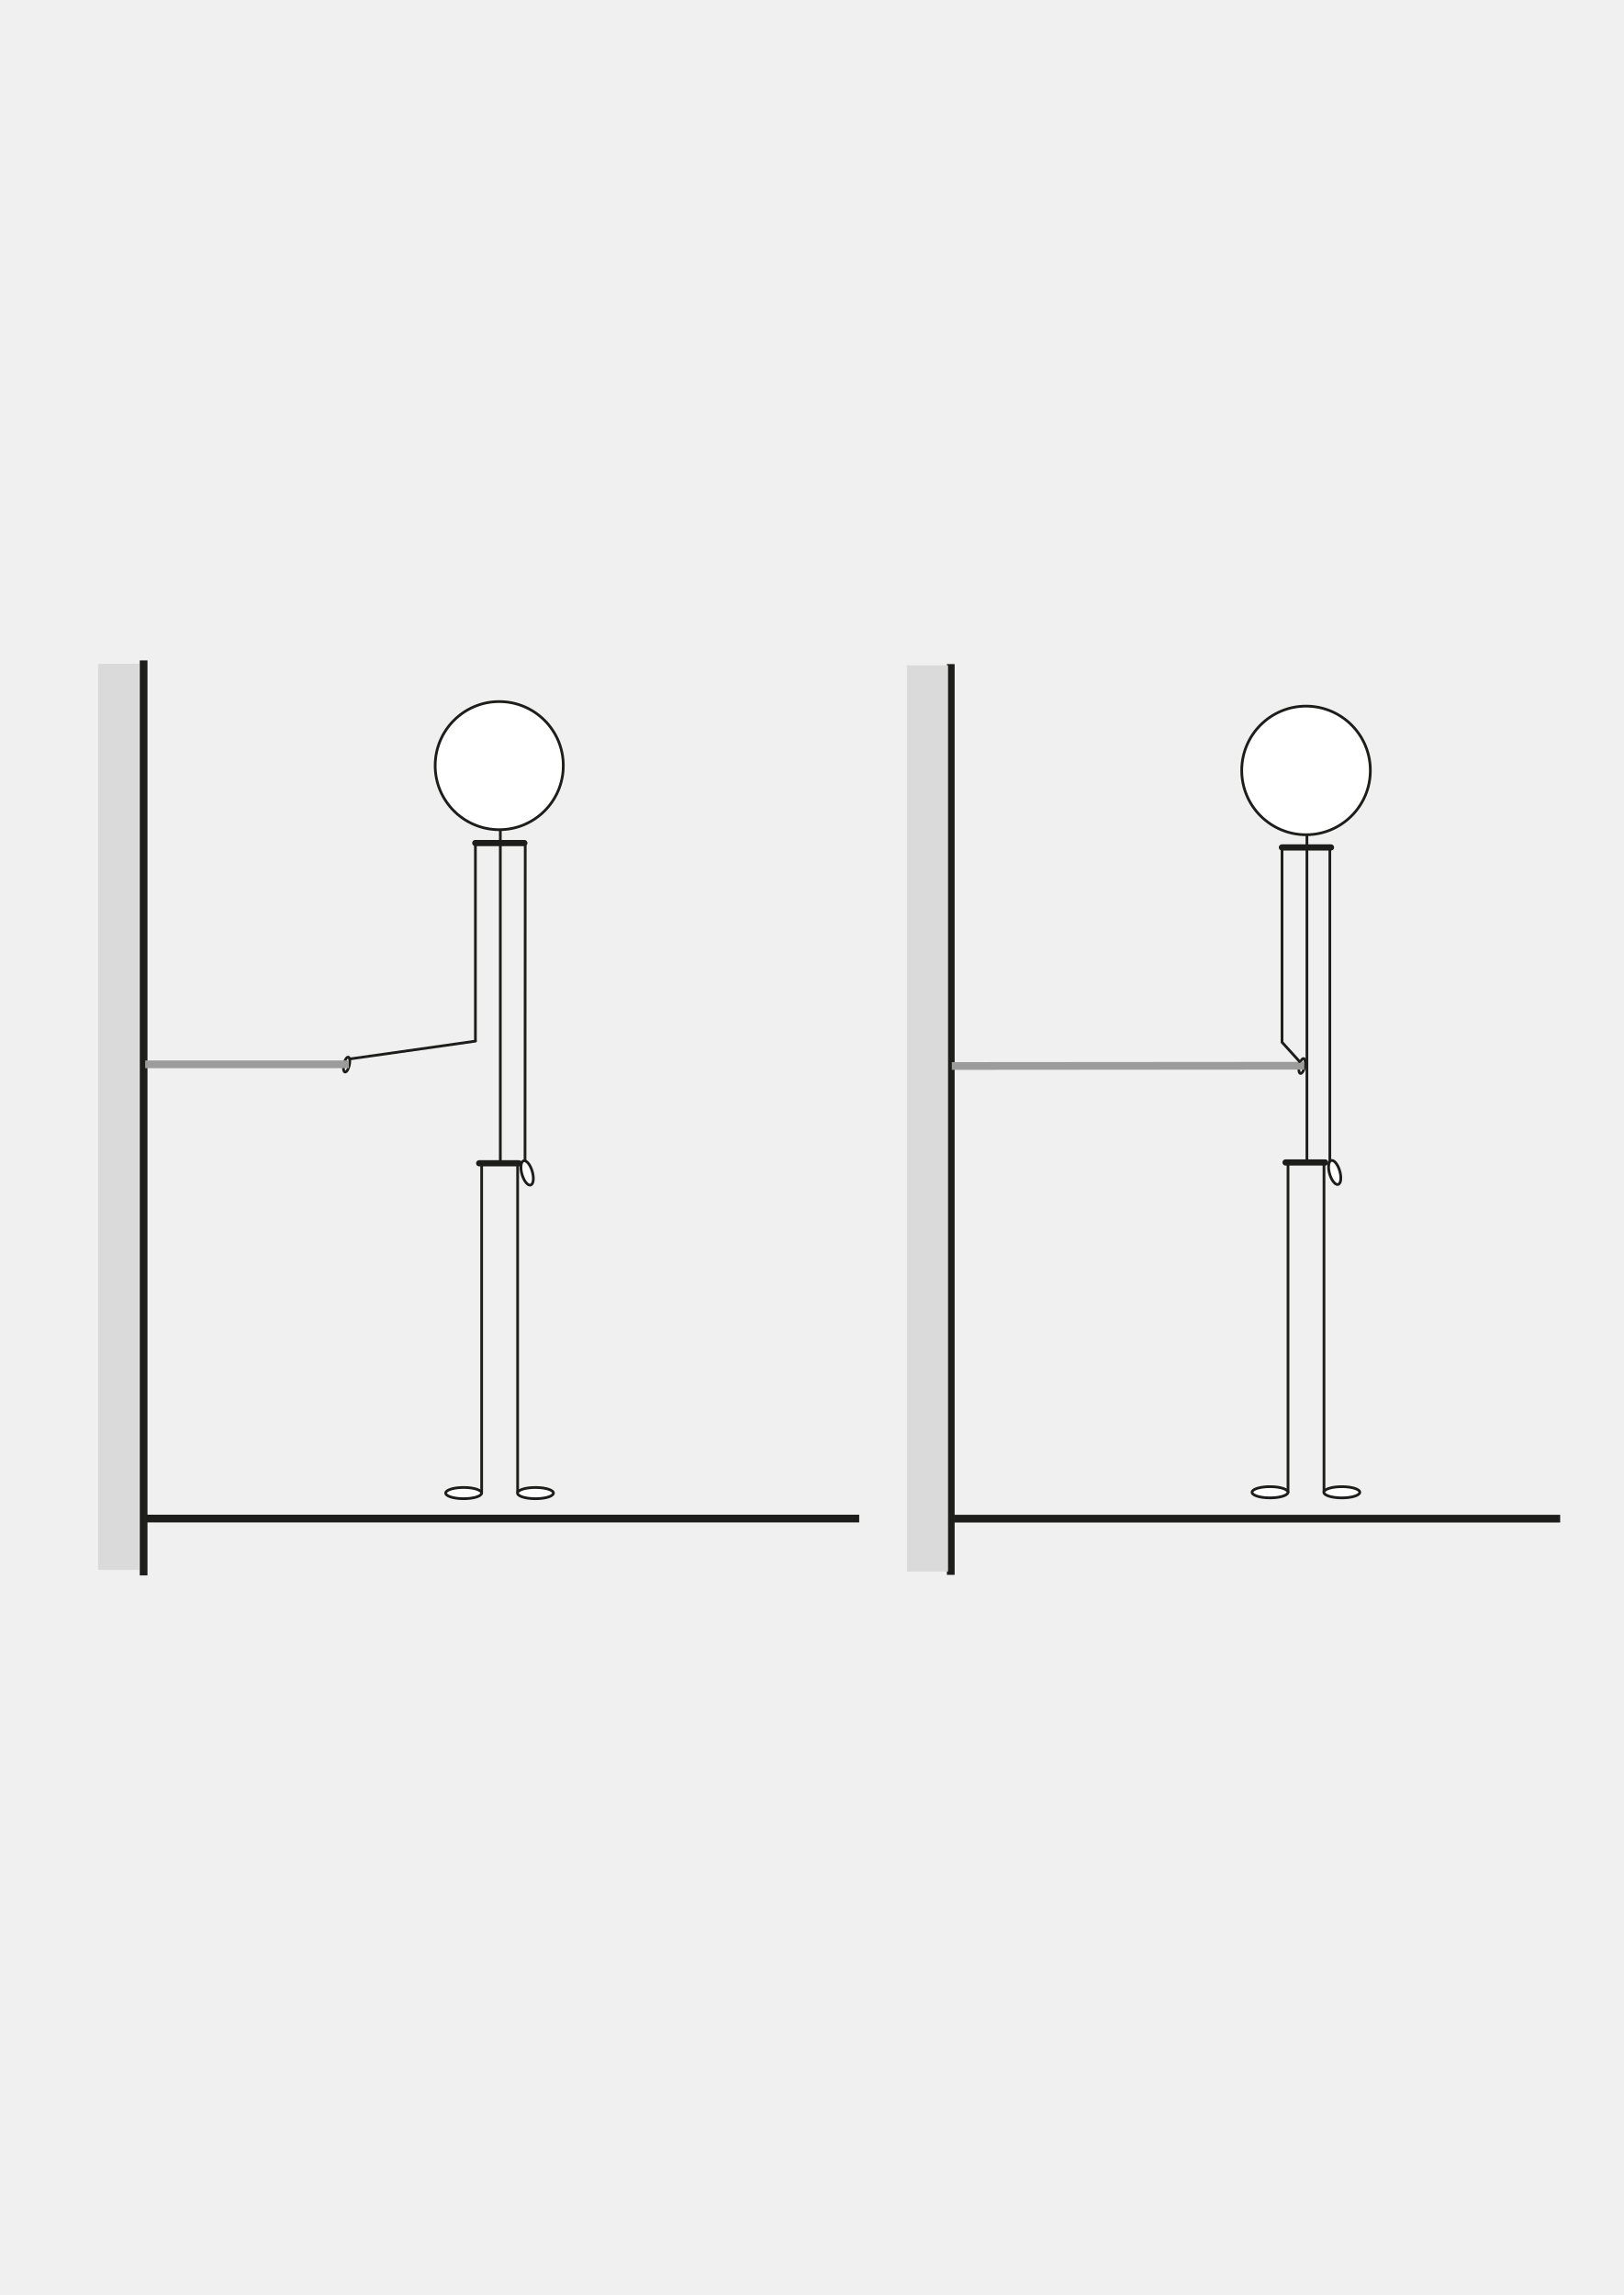
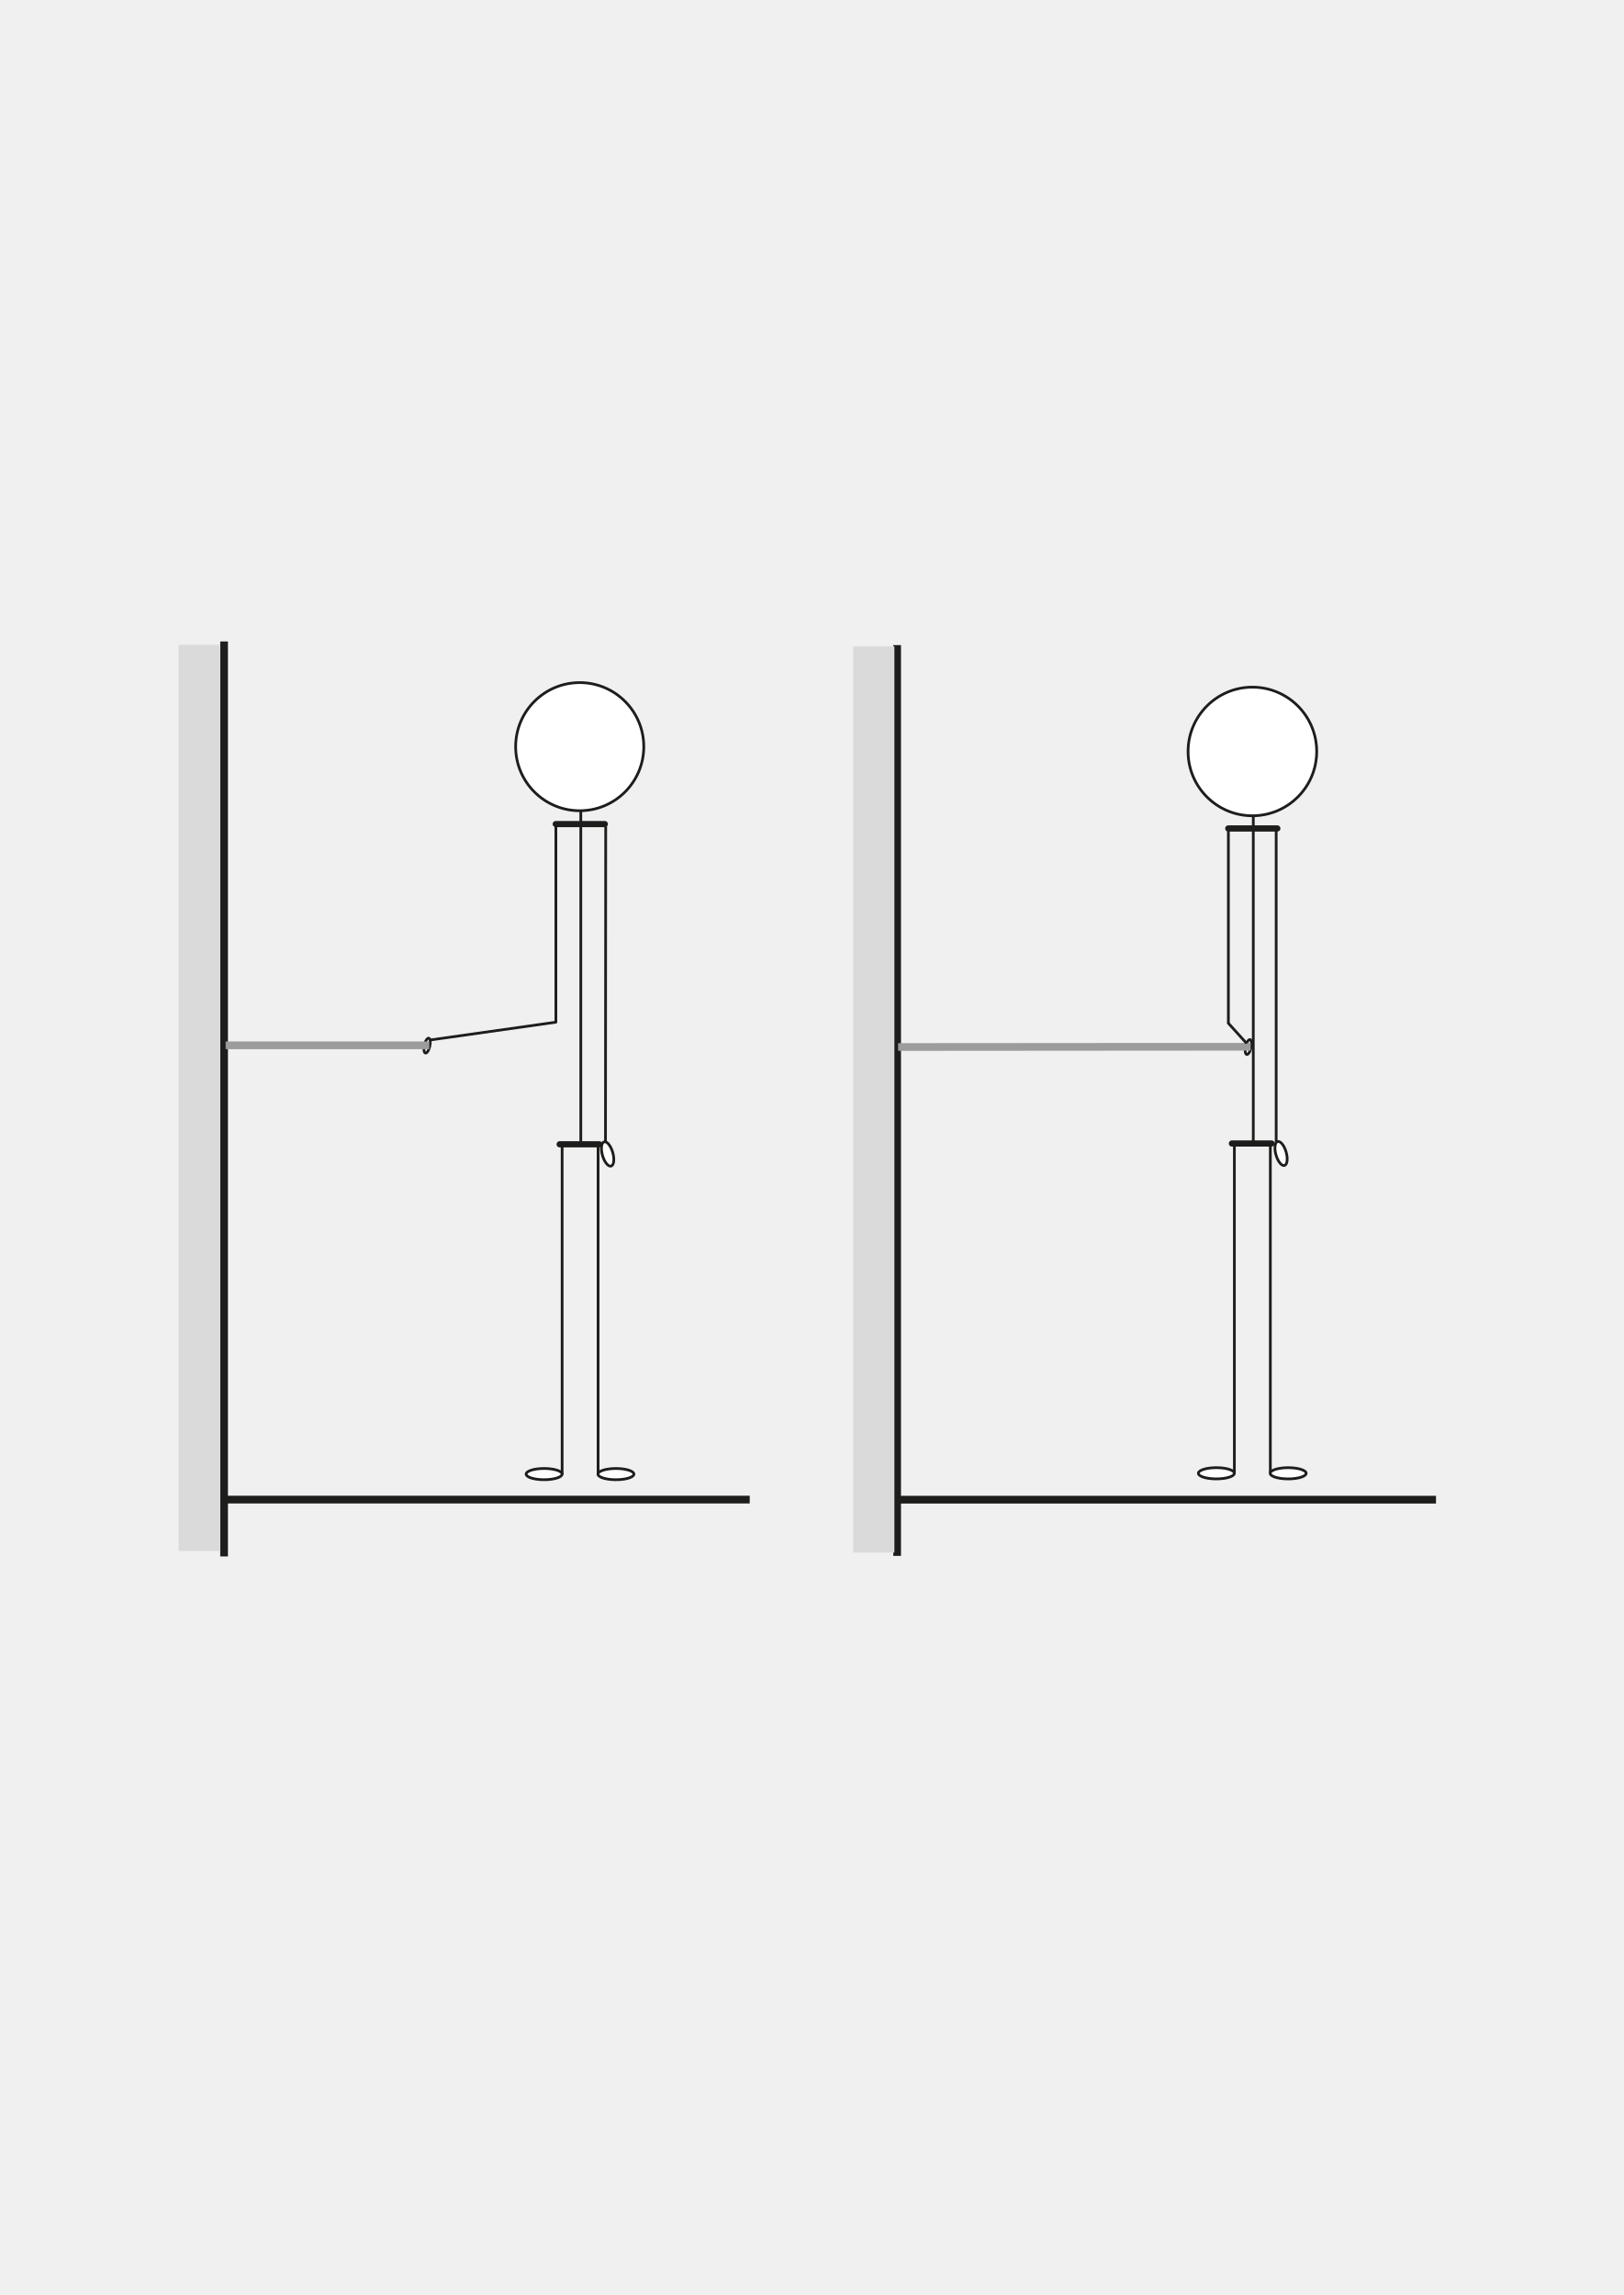
<svg xmlns="http://www.w3.org/2000/svg" width="100%" height="100%" viewBox="0 0 2481 3508" version="1.1" xml:space="preserve" style="fill-rule:evenodd;clip-rule:evenodd;stroke-miterlimit:10;">
  <g id="BandSchulterInnenDreher" transform="matrix(4.16667,0,0,4.16667,0,0)">
-     <g transform="matrix(0,1,1,0,220.511,410.102)">
+     <g transform="matrix(0,1,1,0,250.031,403.142)">
      <path d="M-167.827,-167.827L167.827,-167.827" style="fill:none;fill-rule:nonzero;stroke:rgb(29,29,27);stroke-width:2.83px;" />
    </g>
-     <g transform="matrix(1,0,0,1,52.6828,557.084)">
+     <g transform="matrix(0.734541,0,0,1,82.2028,550.124)">
      <path d="M0,0L262.504,0" style="fill:none;fill-rule:nonzero;stroke:rgb(29,29,27);stroke-width:2.83px;" />
    </g>
-     <g transform="matrix(0,1,1,0,515.842,410.676)">
+     <g transform="matrix(0,1,1,0,496.162,403.716)">
      <path d="M-167.061,-167.061L167.061,-167.061" style="fill:none;fill-rule:nonzero;stroke:rgb(29,29,27);stroke-width:2.83px;" />
    </g>
-     <g transform="matrix(0,1,1,0,505.671,346.918)">
+     <g transform="matrix(0,1,1,0,485.991,339.958)">
      <path d="M-35.373,-35.373L35.373,-35.373" style="fill:none;fill-rule:nonzero;stroke:rgb(29,29,27);stroke-width:1px;" />
    </g>
-     <g transform="matrix(-0.798529,-0.601956,-0.601956,0.798529,475.785,391.592)">
+     <g transform="matrix(-0.798529,-0.601956,-0.601956,0.798529,456.105,384.632)">
      <path d="M-1.156,-3.454C-0.341,-4.411 0.321,-4.327 0.321,-3.266C0.32,-2.204 -0.341,-0.57 -1.156,0.387C-1.971,1.344 -2.633,1.26 -2.633,0.199C-2.633,-0.862 -1.971,-2.497 -1.156,-3.454Z" style="fill:white;fill-rule:nonzero;stroke:rgb(29,29,27);stroke-width:1px;" />
    </g>
-     <g transform="matrix(0,1,1,0,540.069,366.608)">
+     <g transform="matrix(0,1,1,0,520.389,359.648)">
      <path d="M-60.64,-60.64L60.64,-60.64" style="fill:none;fill-rule:nonzero;stroke:rgb(29,29,27);stroke-width:1px;" />
    </g>
-     <g transform="matrix(0,1,1,0,545.367,368.579)">
+     <g transform="matrix(0,1,1,0,525.687,361.619)">
      <path d="M-57.536,-57.536L57.536,-57.536" style="fill:none;fill-rule:nonzero;stroke:rgb(29,29,27);stroke-width:1px;" />
    </g>
-     <g transform="matrix(1,-0.000750147,-0.000750147,-1,349.155,391.104)">
+     <g transform="matrix(1,-0.000750147,-0.000750147,-1,329.475,384.144)">
      <path d="M-0,0.049L129.308,0.049" style="fill:none;fill-rule:nonzero;stroke:rgb(157,156,156);stroke-width:2.83px;" />
    </g>
-     <g transform="matrix(1,0,0,1,349.957,557.117)">
+     <g transform="matrix(0.883661,0,0,1,330.277,550.157)">
      <path d="M0,0L222.366,0" style="fill:none;fill-rule:nonzero;stroke:rgb(29,29,27);stroke-width:2.83px;" />
    </g>
-     <g transform="matrix(0,-1,-1,0,183.139,257.373)">
+     <g transform="matrix(0,-1,-1,0,212.659,250.413)">
      <path d="M-23.5,-23.5C-36.479,-23.5 -47,-12.979 -47,0C-47,12.979 -36.479,23.5 -23.5,23.5C-10.521,23.5 0,12.979 0,0C0,-12.979 -10.521,-23.5 -23.5,-23.5" style="fill:white;fill-rule:nonzero;" />
    </g>
-     <g transform="matrix(0,-1,-1,0,183.139,257.373)">
+     <g transform="matrix(0,-1,-1,0,212.659,250.413)">
      <circle cx="-23.5" cy="0" r="23.5" style="fill:none;stroke:rgb(29,29,27);stroke-width:1px;" />
    </g>
-     <g transform="matrix(0,-1,-1,0,479.101,259.045)">
+     <g transform="matrix(0,-1,-1,0,459.421,252.085)">
      <path d="M-23.59,-23.59C-36.618,-23.59 -47.18,-13.028 -47.18,0C-47.18,13.028 -36.618,23.59 -23.59,23.59C-10.562,23.59 0,13.028 0,0C0,-13.028 -10.562,-23.59 -23.59,-23.59" style="fill:white;fill-rule:nonzero;" />
    </g>
-     <g transform="matrix(0,-1,-1,0,479.101,259.045)">
+     <g transform="matrix(0,-1,-1,0,459.421,252.085)">
      <circle cx="-23.59" cy="0" r="23.59" style="fill:none;stroke:rgb(29,29,27);stroke-width:1px;" />
    </g>
-     <g transform="matrix(1,0,0,1,0,-21.292)">
+     <g transform="matrix(1,0,0,1,-19.68,-28.252)">
      <rect x="332.686" y="265.382" width="15.091" height="332.418" style="fill:rgb(218,218,218);" />
    </g>
-     <g transform="matrix(1,0,0,1,0,-22.466)">
+     <g transform="matrix(1,0,0,1,29.52,-29.426)">
      <rect x="35.979" y="265.969" width="15.091" height="332.418" style="fill:rgb(218,218,218);" />
    </g>
-     <g transform="matrix(1,0,0,1,470.251,310.883)">
+     <g transform="matrix(1,0,0,1,450.571,303.923)">
      <path d="M0,0L18,0" style="fill:none;fill-rule:nonzero;stroke:rgb(29,29,27);stroke-width:2.27px;stroke-linecap:round;" />
    </g>
-     <g transform="matrix(0,1,1,0,210.42,345.955)">
+     <g transform="matrix(0,1,1,0,239.94,338.995)">
      <path d="M-36.023,-36.023L36.023,-36.023" style="fill:none;fill-rule:nonzero;stroke:rgb(29,29,27);stroke-width:1px;" />
    </g>
-     <g transform="matrix(-0.798529,-0.601956,-0.601956,0.798529,125.312,391.069)">
+     <g transform="matrix(-0.798529,-0.601956,-0.601956,0.798529,154.832,384.109)">
      <path d="M-1.156,-3.454C-0.341,-4.411 0.321,-4.327 0.321,-3.266C0.32,-2.204 -0.341,-0.57 -1.156,0.387C-1.971,1.344 -2.633,1.26 -2.633,0.199C-2.633,-0.862 -1.971,-2.497 -1.156,-3.454Z" style="fill:white;fill-rule:nonzero;stroke:rgb(29,29,27);stroke-width:1px;" />
    </g>
-     <g transform="matrix(0,1,1,0,244.148,365.169)">
+     <g transform="matrix(0,1,1,0,273.668,358.209)">
      <path d="M-60.61,-60.61L60.61,-60.61" style="fill:none;fill-rule:nonzero;stroke:rgb(29,29,27);stroke-width:1px;" />
    </g>
-     <g transform="matrix(-0.000682706,1,1,0.000682706,250.495,368.051)">
+     <g transform="matrix(-0.000682706,1,1,0.000682706,280.015,361.091)">
      <path d="M-57.898,-57.858L57.819,-57.858" style="fill:none;fill-rule:nonzero;stroke:rgb(29,29,27);stroke-width:1px;" />
    </g>
-     <g transform="matrix(1,0,0,1,53.2533,390.442)">
+     <g transform="matrix(1,0,0,1,82.7733,383.482)">
      <path d="M0,0L74.701,0" style="fill:none;fill-rule:nonzero;stroke:rgb(157,156,156);stroke-width:2.83px;" />
    </g>
-     <g transform="matrix(1,0,0,1,174.35,309.269)">
+     <g transform="matrix(1,0,0,1,203.87,302.309)">
      <path d="M0,0L18,0" style="fill:none;fill-rule:nonzero;stroke:rgb(29,29,27);stroke-width:2.27px;stroke-linecap:round;" />
    </g>
-     <g transform="matrix(0.990113,-0.140271,-0.140271,-0.990113,129.426,391.583)">
+     <g transform="matrix(0.990113,-0.140271,-0.140271,-0.990113,158.946,384.623)">
      <path d="M-0.228,3.235L45.89,3.235" style="fill:none;fill-rule:nonzero;stroke:rgb(29,29,27);stroke-width:1px;stroke-linecap:round;" />
    </g>
-     <g transform="matrix(0.671189,0.741287,0.741287,-0.671189,473.99,381.118)">
+     <g transform="matrix(0.671189,0.741287,0.741287,-0.671189,454.31,374.158)">
      <path d="M-1.578,-3.558L8.022,-3.558" style="fill:none;fill-rule:nonzero;stroke:rgb(29,29,27);stroke-width:1px;stroke-linecap:round;" />
    </g>
-     <g transform="matrix(1,0,0,1,175.784,426.747)">
+     <g transform="matrix(1,0,0,1,205.304,419.787)">
      <path d="M0,0L14.536,0" style="fill:none;fill-rule:nonzero;stroke:rgb(29,29,27);stroke-width:2.27px;stroke-linecap:round;" />
    </g>
-     <g transform="matrix(0,1,1,0,250.235,487.141)">
+     <g transform="matrix(0,1,1,0,279.755,480.181)">
      <path d="M-60.351,-60.351L60.351,-60.351" style="fill:none;fill-rule:nonzero;stroke:rgb(29,29,27);stroke-width:1px;" />
    </g>
-     <g transform="matrix(0,1,1,0,237.116,487.235)">
+     <g transform="matrix(0,1,1,0,266.636,480.275)">
      <path d="M-60.426,-60.426L60.426,-60.426" style="fill:none;fill-rule:nonzero;stroke:rgb(29,29,27);stroke-width:1px;stroke-linecap:round;" />
    </g>
-     <g transform="matrix(0.0174666,-0.999847,-0.999847,-0.0174666,170.311,541.153)">
+     <g transform="matrix(0.0174666,-0.999847,-0.999847,-0.0174666,199.831,534.193)">
      <path d="M-6.583,-6.47C-5.445,-6.653 -4.523,-3.854 -4.522,-0.218C-4.523,3.419 -5.445,6.515 -6.583,6.699C-7.722,6.883 -8.644,4.083 -8.645,0.447C-8.644,-3.189 -7.722,-6.286 -6.583,-6.47Z" style="fill:white;fill-rule:nonzero;stroke:rgb(29,29,27);stroke-width:1px;" />
    </g>
-     <g transform="matrix(0.0174666,-0.999847,-0.999847,-0.0174666,196.657,541.159)">
+     <g transform="matrix(0.0174666,-0.999847,-0.999847,-0.0174666,226.177,534.199)">
      <path d="M-6.583,-6.47C-5.445,-6.653 -4.523,-3.854 -4.522,-0.218C-4.523,3.419 -5.445,6.515 -6.583,6.699C-7.722,6.883 -8.644,4.083 -8.645,0.447C-8.644,-3.189 -7.722,-6.286 -6.583,-6.47Z" style="fill:white;fill-rule:nonzero;stroke:rgb(29,29,27);stroke-width:1px;" />
    </g>
-     <g transform="matrix(-0.742719,0.669604,0.669604,0.742719,196.727,430.638)">
+     <g transform="matrix(-0.742719,0.669604,0.669604,0.742719,226.247,423.678)">
      <path d="M2.257,-5.875C0.776,-7.299 -0.425,-6.943 -0.425,-5.081C-0.424,-3.22 0.776,-0.556 2.257,0.867C3.739,2.291 4.939,1.936 4.939,0.074C4.939,-1.788 3.739,-4.452 2.257,-5.875Z" style="fill:white;fill-rule:nonzero;stroke:rgb(29,29,27);stroke-width:1px;" />
    </g>
-     <g transform="matrix(1,0,0,1,471.587,426.449)">
+     <g transform="matrix(1,0,0,1,451.907,419.489)">
      <path d="M0,0L14.536,0" style="fill:none;fill-rule:nonzero;stroke:rgb(29,29,27);stroke-width:2.27px;stroke-linecap:round;" />
    </g>
-     <g transform="matrix(0,1,1,0,546.038,486.843)">
+     <g transform="matrix(0,1,1,0,526.358,479.883)">
      <path d="M-60.351,-60.351L60.351,-60.351" style="fill:none;fill-rule:nonzero;stroke:rgb(29,29,27);stroke-width:1px;" />
    </g>
-     <g transform="matrix(0,1,1,0,532.919,486.936)">
+     <g transform="matrix(0,1,1,0,513.239,479.976)">
      <path d="M-60.426,-60.426L60.426,-60.426" style="fill:none;fill-rule:nonzero;stroke:rgb(29,29,27);stroke-width:1px;stroke-linecap:round;" />
    </g>
-     <g transform="matrix(0.0174666,-0.999847,-0.999847,-0.0174666,466.114,540.855)">
+     <g transform="matrix(0.0174666,-0.999847,-0.999847,-0.0174666,446.434,533.895)">
      <path d="M-6.583,-6.47C-5.445,-6.653 -4.523,-3.854 -4.522,-0.218C-4.523,3.419 -5.445,6.515 -6.583,6.699C-7.722,6.883 -8.644,4.083 -8.645,0.447C-8.644,-3.189 -7.722,-6.286 -6.583,-6.47Z" style="fill:white;fill-rule:nonzero;stroke:rgb(29,29,27);stroke-width:1px;" />
    </g>
-     <g transform="matrix(0.0174666,-0.999847,-0.999847,-0.0174666,492.46,540.86)">
+     <g transform="matrix(0.0174666,-0.999847,-0.999847,-0.0174666,472.78,533.9)">
      <path d="M-6.583,-6.47C-5.445,-6.653 -4.523,-3.854 -4.522,-0.218C-4.523,3.419 -5.445,6.515 -6.583,6.699C-7.722,6.883 -8.644,4.083 -8.645,0.447C-8.644,-3.189 -7.722,-6.286 -6.583,-6.47Z" style="fill:white;fill-rule:nonzero;stroke:rgb(29,29,27);stroke-width:1px;" />
    </g>
-     <g transform="matrix(-0.742734,0.669587,0.669587,0.742734,492.929,430.462)">
+     <g transform="matrix(-0.742734,0.669587,0.669587,0.742734,473.249,423.502)">
      <path d="M2.229,-5.801C0.767,-7.207 -0.418,-6.856 -0.419,-5.018C-0.418,-3.179 0.767,-0.549 2.229,0.856C3.691,2.262 4.877,1.91 4.877,0.072C4.877,-1.766 3.691,-4.396 2.229,-5.801Z" style="fill:white;fill-rule:nonzero;stroke:rgb(29,29,27);stroke-width:1px;" />
    </g>
  </g>
</svg>
